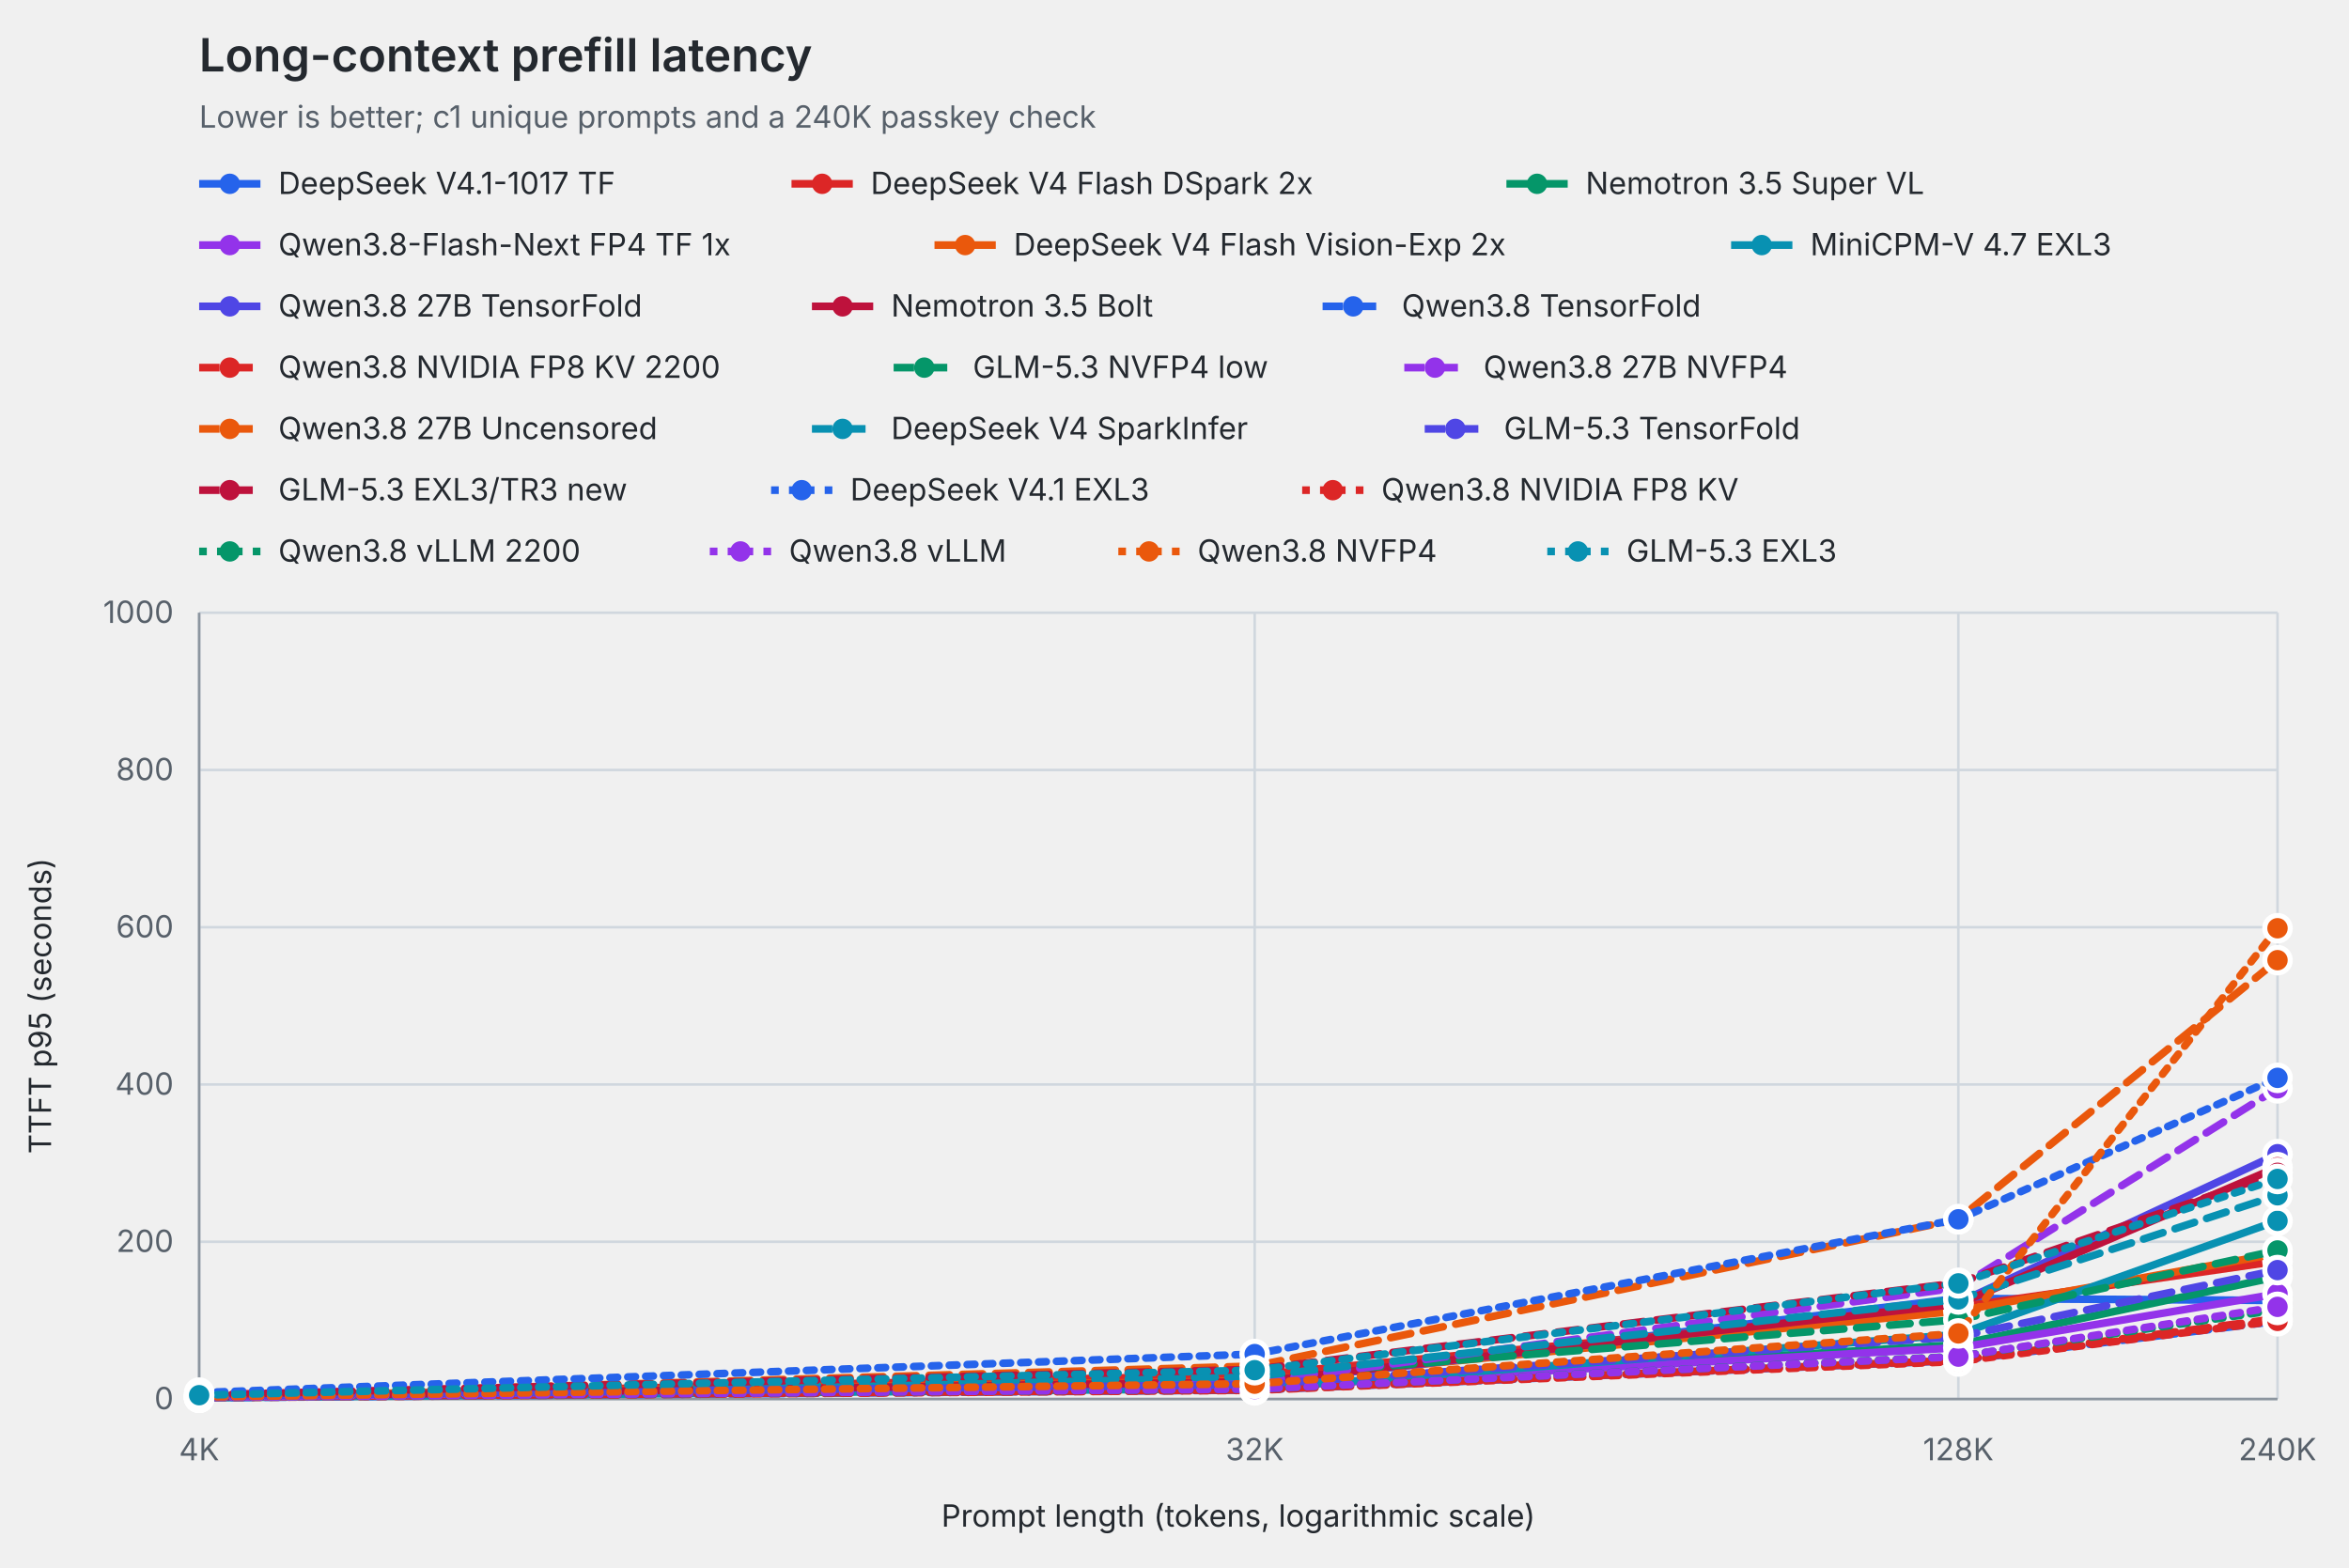
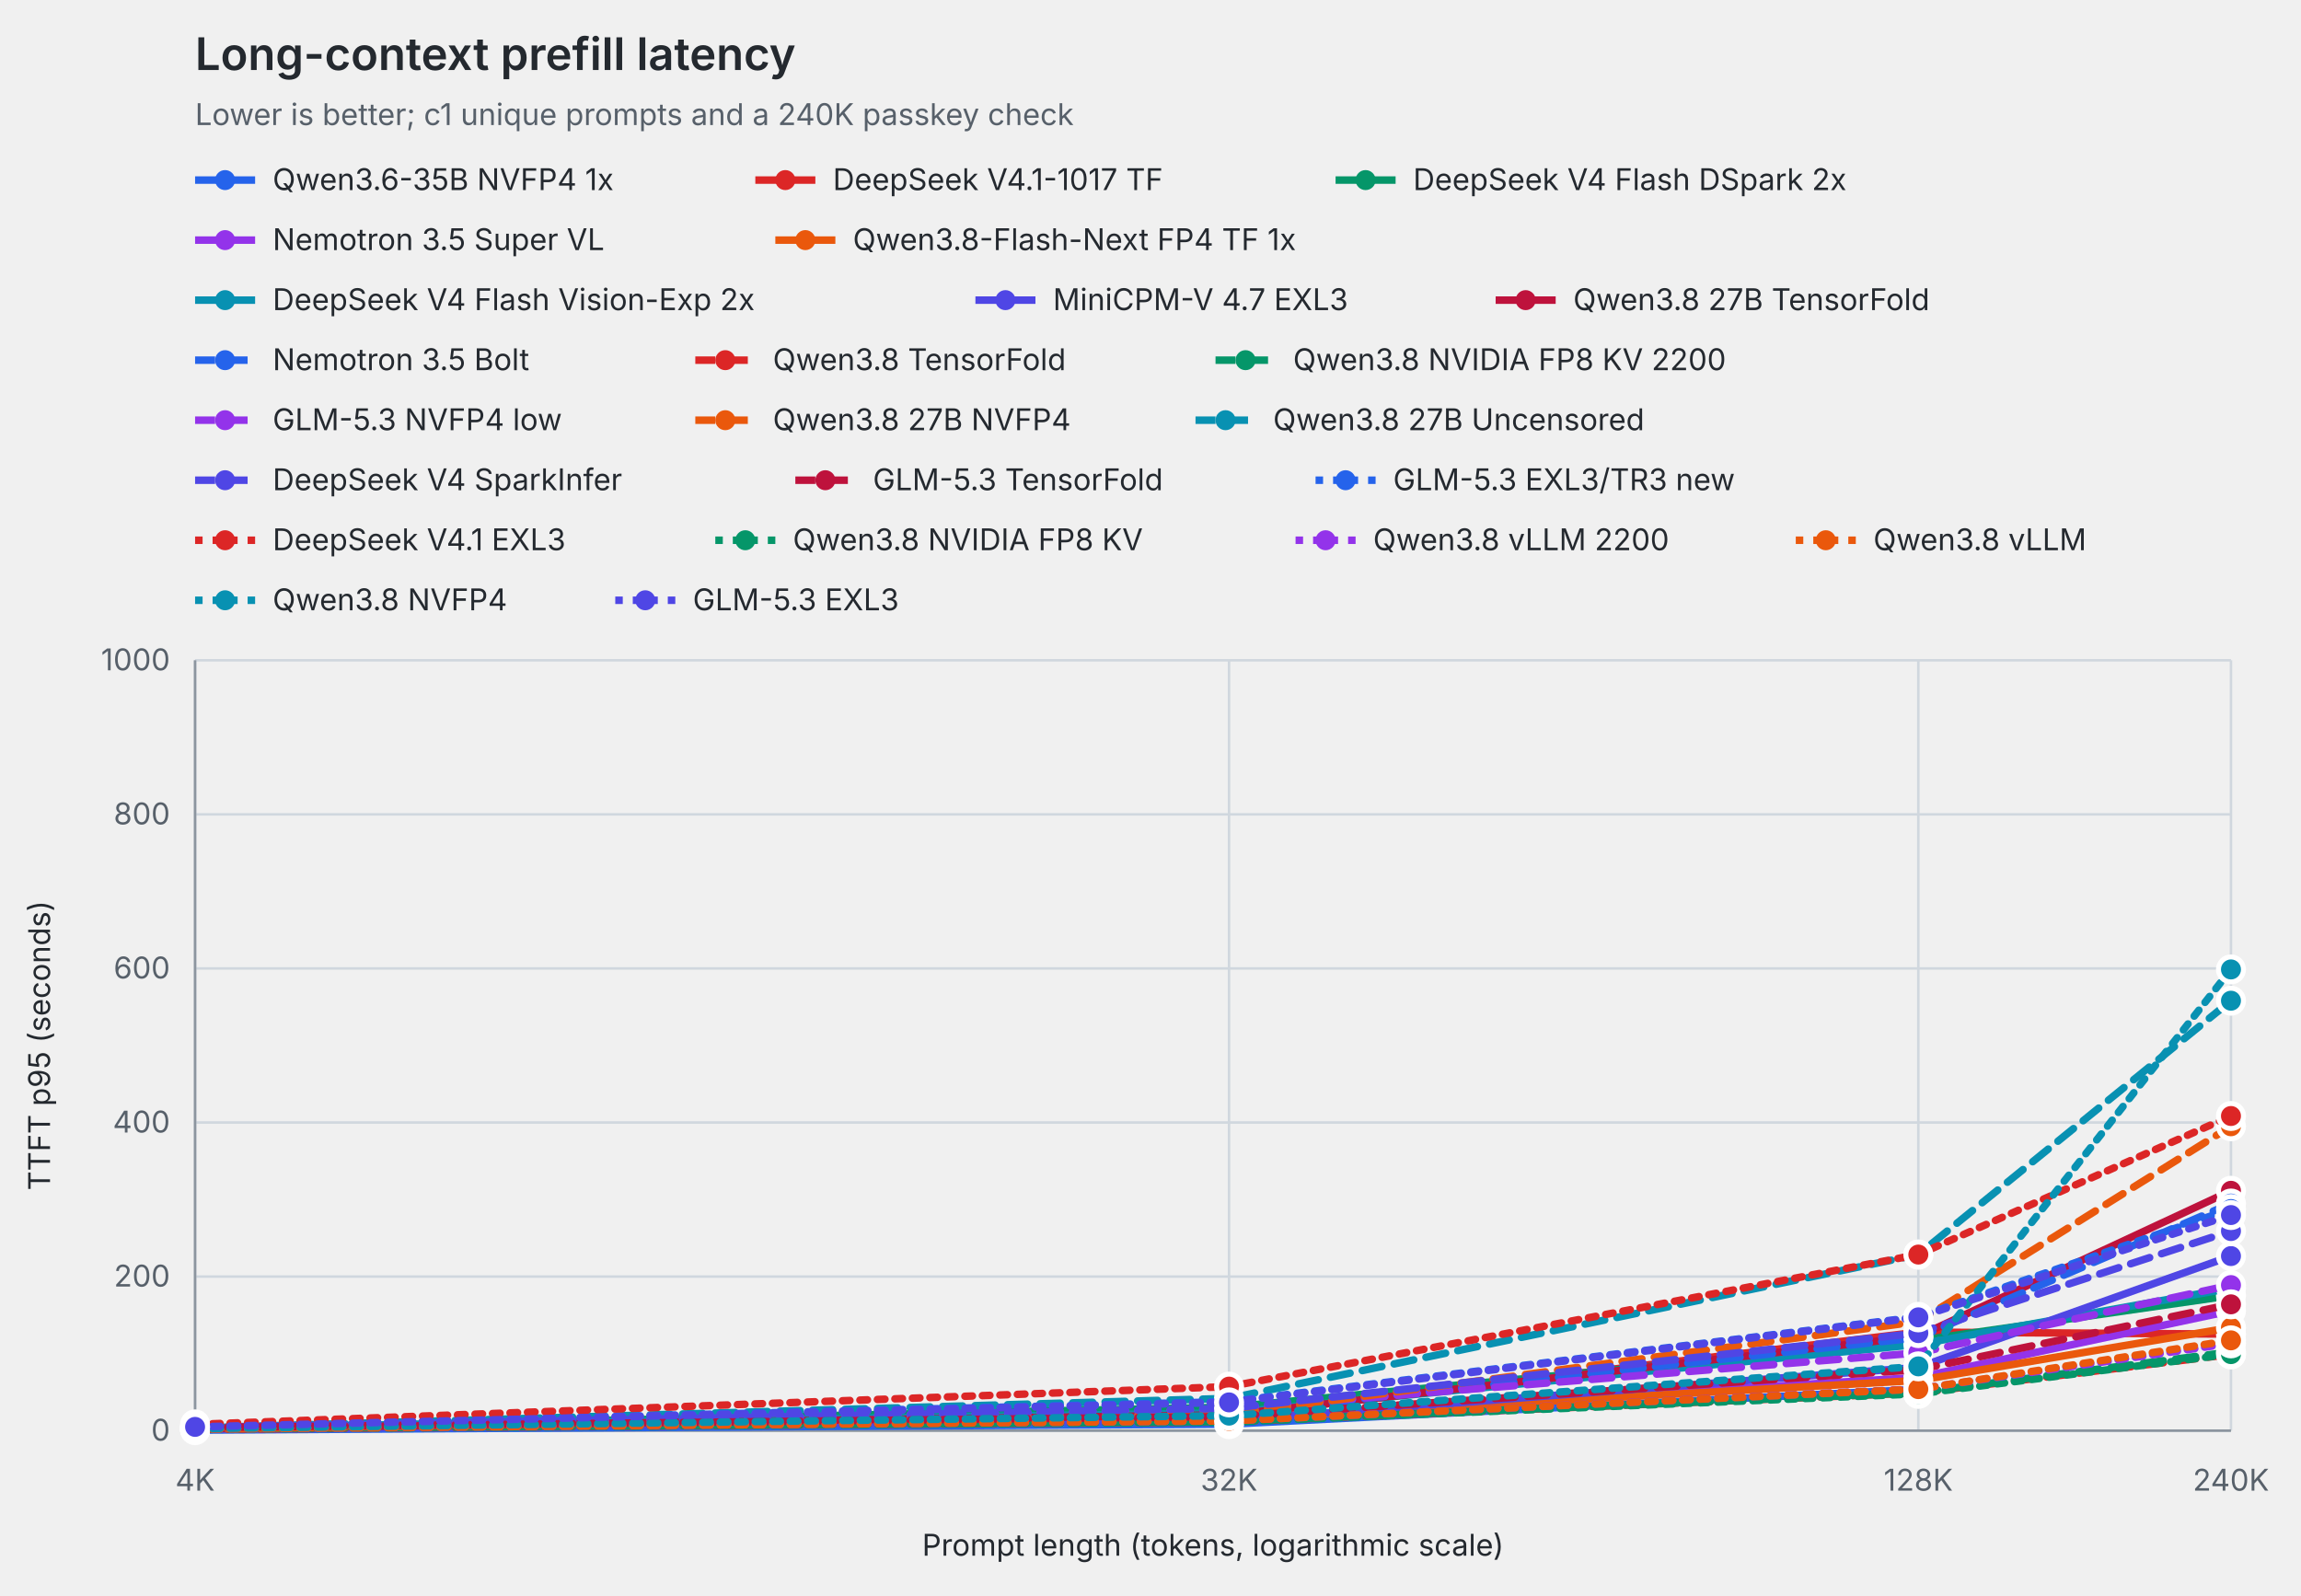
- <svg xmlns="http://www.w3.org/2000/svg" width="920" height="614" viewBox="0 0 920 614" role="img" aria-labelledby="title desc">
+ <svg xmlns="http://www.w3.org/2000/svg" width="920" height="638" viewBox="0 0 920 638" role="img" aria-labelledby="title desc">
  <style>
    :root { color-scheme: light dark; }
    text { font-family: ui-sans-serif, system-ui, -apple-system, BlinkMacSystemFont, "Segoe UI", sans-serif; fill: #24292f; font-size: 12px; }
    .title { font-size: 18px; font-weight: 600; }
    .subtitle, .tick { fill: #57606a; }
    .grid { stroke: #d0d7de; stroke-width: 1; }
    .axis { stroke: #8c959f; stroke-width: 1; }
    .series { fill: none; stroke-width: 3; stroke-linejoin: round; stroke-linecap: round; }
    .marker { stroke: #ffffff; stroke-width: 2; }
    @media (prefers-color-scheme: dark) {
      text { fill: #f0f6fc; }
      .subtitle, .tick { fill: #8c959f; }
      .grid { stroke: #30363d; }
      .axis { stroke: #6e7681; }
      .marker { stroke: #0d1117; }
    }
  </style>
  <text class="title" x="78" y="28">Long-context prefill latency</text>
  <text class="subtitle" x="78" y="50">Lower is better; c1 unique prompts and a 240K passkey check</text>
  <line x1="78" y1="72" x2="102" y2="72" stroke="#2563eb" stroke-width="3" stroke-dasharray="" />
  <circle cx="90" cy="72" r="4" fill="#2563eb" />
-   <text x="109" y="76">DeepSeek V4.1-1017 TF</text>
-   <line x1="310" y1="72" x2="334" y2="72" stroke="#dc2626" stroke-width="3" stroke-dasharray="" />
-   <circle cx="322" cy="72" r="4" fill="#dc2626" />
-   <text x="341" y="76">DeepSeek V4 Flash DSpark 2x</text>
-   <line x1="590" y1="72" x2="614" y2="72" stroke="#059669" stroke-width="3" stroke-dasharray="" />
-   <circle cx="602" cy="72" r="4" fill="#059669" />
-   <text x="621" y="76">Nemotron 3.5 Super VL</text>
+   <text x="109" y="76">Qwen3.6-35B NVFP4 1x</text>
+   <line x1="302" y1="72" x2="326" y2="72" stroke="#dc2626" stroke-width="3" stroke-dasharray="" />
+   <circle cx="314" cy="72" r="4" fill="#dc2626" />
+   <text x="333" y="76">DeepSeek V4.1-1017 TF</text>
+   <line x1="534" y1="72" x2="558" y2="72" stroke="#059669" stroke-width="3" stroke-dasharray="" />
+   <circle cx="546" cy="72" r="4" fill="#059669" />
+   <text x="565" y="76">DeepSeek V4 Flash DSpark 2x</text>
  <line x1="78" y1="96" x2="102" y2="96" stroke="#9333ea" stroke-width="3" stroke-dasharray="" />
  <circle cx="90" cy="96" r="4" fill="#9333ea" />
-   <text x="109" y="100">Qwen3.8-Flash-Next FP4 TF 1x</text>
-   <line x1="366" y1="96" x2="390" y2="96" stroke="#ea580c" stroke-width="3" stroke-dasharray="" />
-   <circle cx="378" cy="96" r="4" fill="#ea580c" />
-   <text x="397" y="100">DeepSeek V4 Flash Vision-Exp 2x</text>
-   <line x1="678" y1="96" x2="702" y2="96" stroke="#0891b2" stroke-width="3" stroke-dasharray="" />
-   <circle cx="690" cy="96" r="4" fill="#0891b2" />
-   <text x="709" y="100">MiniCPM-V 4.7 EXL3</text>
-   <line x1="78" y1="120" x2="102" y2="120" stroke="#4f46e5" stroke-width="3" stroke-dasharray="" />
-   <circle cx="90" cy="120" r="4" fill="#4f46e5" />
-   <text x="109" y="124">Qwen3.8 27B TensorFold</text>
-   <line x1="318" y1="120" x2="342" y2="120" stroke="#be123c" stroke-width="3" stroke-dasharray="" />
-   <circle cx="330" cy="120" r="4" fill="#be123c" />
-   <text x="349" y="124">Nemotron 3.5 Bolt</text>
-   <line x1="518" y1="120" x2="542" y2="120" stroke="#2563eb" stroke-width="3" stroke-dasharray="8 5" />
-   <circle cx="530" cy="120" r="4" fill="#2563eb" />
-   <text x="549" y="124">Qwen3.8 TensorFold</text>
-   <line x1="78" y1="144" x2="102" y2="144" stroke="#dc2626" stroke-width="3" stroke-dasharray="8 5" />
-   <circle cx="90" cy="144" r="4" fill="#dc2626" />
-   <text x="109" y="148">Qwen3.8 NVIDIA FP8 KV 2200</text>
-   <line x1="350" y1="144" x2="374" y2="144" stroke="#059669" stroke-width="3" stroke-dasharray="8 5" />
-   <circle cx="362" cy="144" r="4" fill="#059669" />
-   <text x="381" y="148">GLM-5.3 NVFP4 low</text>
-   <line x1="550" y1="144" x2="574" y2="144" stroke="#9333ea" stroke-width="3" stroke-dasharray="8 5" />
-   <circle cx="562" cy="144" r="4" fill="#9333ea" />
-   <text x="581" y="148">Qwen3.8 27B NVFP4</text>
-   <line x1="78" y1="168" x2="102" y2="168" stroke="#ea580c" stroke-width="3" stroke-dasharray="8 5" />
-   <circle cx="90" cy="168" r="4" fill="#ea580c" />
-   <text x="109" y="172">Qwen3.8 27B Uncensored</text>
-   <line x1="318" y1="168" x2="342" y2="168" stroke="#0891b2" stroke-width="3" stroke-dasharray="8 5" />
-   <circle cx="330" cy="168" r="4" fill="#0891b2" />
-   <text x="349" y="172">DeepSeek V4 SparkInfer</text>
-   <line x1="558" y1="168" x2="582" y2="168" stroke="#4f46e5" stroke-width="3" stroke-dasharray="8 5" />
-   <circle cx="570" cy="168" r="4" fill="#4f46e5" />
-   <text x="589" y="172">GLM-5.3 TensorFold</text>
-   <line x1="78" y1="192" x2="102" y2="192" stroke="#be123c" stroke-width="3" stroke-dasharray="8 5" />
-   <circle cx="90" cy="192" r="4" fill="#be123c" />
-   <text x="109" y="196">GLM-5.3 EXL3/TR3 new</text>
-   <line x1="302" y1="192" x2="326" y2="192" stroke="#2563eb" stroke-width="3" stroke-dasharray="3 4" />
-   <circle cx="314" cy="192" r="4" fill="#2563eb" />
-   <text x="333" y="196">DeepSeek V4.1 EXL3</text>
-   <line x1="510" y1="192" x2="534" y2="192" stroke="#dc2626" stroke-width="3" stroke-dasharray="3 4" />
-   <circle cx="522" cy="192" r="4" fill="#dc2626" />
-   <text x="541" y="196">Qwen3.8 NVIDIA FP8 KV</text>
-   <line x1="78" y1="216" x2="102" y2="216" stroke="#059669" stroke-width="3" stroke-dasharray="3 4" />
-   <circle cx="90" cy="216" r="4" fill="#059669" />
-   <text x="109" y="220">Qwen3.8 vLLM 2200</text>
-   <line x1="278" y1="216" x2="302" y2="216" stroke="#9333ea" stroke-width="3" stroke-dasharray="3 4" />
-   <circle cx="290" cy="216" r="4" fill="#9333ea" />
-   <text x="309" y="220">Qwen3.8 vLLM</text>
-   <line x1="438" y1="216" x2="462" y2="216" stroke="#ea580c" stroke-width="3" stroke-dasharray="3 4" />
-   <circle cx="450" cy="216" r="4" fill="#ea580c" />
-   <text x="469" y="220">Qwen3.8 NVFP4</text>
-   <line x1="606" y1="216" x2="630" y2="216" stroke="#0891b2" stroke-width="3" stroke-dasharray="3 4" />
-   <circle cx="618" cy="216" r="4" fill="#0891b2" />
-   <text x="637" y="220">GLM-5.3 EXL3</text>
-   <line class="grid" x1="78" y1="548.0" x2="892" y2="548.0" />
-   <text class="tick" x="68" y="552.0" text-anchor="end">0</text>
-   <line class="grid" x1="78" y1="486.4" x2="892" y2="486.4" />
-   <text class="tick" x="68" y="490.4" text-anchor="end">200</text>
-   <line class="grid" x1="78" y1="424.8" x2="892" y2="424.8" />
-   <text class="tick" x="68" y="428.8" text-anchor="end">400</text>
-   <line class="grid" x1="78" y1="363.2" x2="892" y2="363.2" />
-   <text class="tick" x="68" y="367.2" text-anchor="end">600</text>
-   <line class="grid" x1="78" y1="301.6" x2="892" y2="301.6" />
-   <text class="tick" x="68" y="305.6" text-anchor="end">800</text>
-   <line class="grid" x1="78" y1="240.0" x2="892" y2="240.0" />
-   <text class="tick" x="68" y="244.0" text-anchor="end">1000</text>
-   <line class="grid" x1="78.0" y1="240" x2="78.0" y2="548" />
-   <text class="tick" x="78.0" y="572" text-anchor="middle">4K</text>
-   <line class="grid" x1="491.4" y1="240" x2="491.4" y2="548" />
-   <text class="tick" x="491.4" y="572" text-anchor="middle">32K</text>
-   <line class="grid" x1="767.0" y1="240" x2="767.0" y2="548" />
-   <text class="tick" x="767.0" y="572" text-anchor="middle">128K</text>
-   <line class="grid" x1="892.0" y1="240" x2="892.0" y2="548" />
-   <text class="tick" x="892.0" y="572" text-anchor="middle">240K</text>
-   <line class="axis" x1="78" y1="548" x2="892" y2="548" />
-   <line class="axis" x1="78" y1="240" x2="78" y2="548" />
-   <text x="485.0" y="598" text-anchor="middle">Prompt length (tokens, logarithmic scale)</text>
-   <text transform="translate(20 394.0) rotate(-90)" text-anchor="middle">TTFT p95 (seconds)</text>
-   <path class="series" d="M 78.0 547.3 L 491.4 542.0 L 767.0 508.6 L 892.0 509.4" stroke="#2563eb" stroke-dasharray="" />
-   <circle class="marker" cx="78.0" cy="547.3" r="5" fill="#2563eb" />
-   <circle class="marker" cx="491.4" cy="542.0" r="5" fill="#2563eb" />
-   <circle class="marker" cx="767.0" cy="508.6" r="5" fill="#2563eb" />
-   <circle class="marker" cx="892.0" cy="509.4" r="5" fill="#2563eb" />
-   <path class="series" d="M 78.0 547.3 L 491.4 538.6 L 767.0 512.0 L 892.0 494.0" stroke="#dc2626" stroke-dasharray="" />
-   <circle class="marker" cx="78.0" cy="547.3" r="5" fill="#dc2626" />
-   <circle class="marker" cx="491.4" cy="538.6" r="5" fill="#dc2626" />
-   <circle class="marker" cx="767.0" cy="512.0" r="5" fill="#dc2626" />
-   <circle class="marker" cx="892.0" cy="494.0" r="5" fill="#dc2626" />
-   <path class="series" d="M 78.0 547.4 L 491.4 543.4 L 767.0 526.7 L 892.0 500.1" stroke="#059669" stroke-dasharray="" />
-   <circle class="marker" cx="78.0" cy="547.4" r="5" fill="#059669" />
-   <circle class="marker" cx="491.4" cy="543.4" r="5" fill="#059669" />
-   <circle class="marker" cx="767.0" cy="526.7" r="5" fill="#059669" />
-   <circle class="marker" cx="892.0" cy="500.1" r="5" fill="#059669" />
-   <path class="series" d="M 78.0 547.4 L 491.4 543.4 L 767.0 527.9 L 892.0 506.8" stroke="#9333ea" stroke-dasharray="" />
-   <circle class="marker" cx="78.0" cy="547.4" r="5" fill="#9333ea" />
-   <circle class="marker" cx="491.4" cy="543.4" r="5" fill="#9333ea" />
-   <circle class="marker" cx="767.0" cy="527.9" r="5" fill="#9333ea" />
-   <circle class="marker" cx="892.0" cy="506.8" r="5" fill="#9333ea" />
-   <path class="series" d="M 78.0 546.8 L 491.4 540.9 L 767.0 513.5 L 892.0 491.0" stroke="#ea580c" stroke-dasharray="" />
-   <circle class="marker" cx="78.0" cy="546.8" r="5" fill="#ea580c" />
-   <circle class="marker" cx="491.4" cy="540.9" r="5" fill="#ea580c" />
-   <circle class="marker" cx="767.0" cy="513.5" r="5" fill="#ea580c" />
-   <circle class="marker" cx="892.0" cy="491.0" r="5" fill="#ea580c" />
-   <path class="series" d="M 78.0 547.5 L 491.4 543.9 L 767.0 522.7 L 892.0 478.2" stroke="#0891b2" stroke-dasharray="" />
-   <circle class="marker" cx="78.0" cy="547.5" r="5" fill="#0891b2" />
-   <circle class="marker" cx="491.4" cy="543.9" r="5" fill="#0891b2" />
-   <circle class="marker" cx="767.0" cy="522.7" r="5" fill="#0891b2" />
-   <circle class="marker" cx="892.0" cy="478.2" r="5" fill="#0891b2" />
-   <path class="series" d="M 78.0 547.2 L 491.4 541.7 L 767.0 510.3 L 892.0 452.1" stroke="#4f46e5" stroke-dasharray="" />
-   <circle class="marker" cx="78.0" cy="547.2" r="5" fill="#4f46e5" />
-   <circle class="marker" cx="491.4" cy="541.7" r="5" fill="#4f46e5" />
-   <circle class="marker" cx="767.0" cy="510.3" r="5" fill="#4f46e5" />
-   <circle class="marker" cx="892.0" cy="452.1" r="5" fill="#4f46e5" />
-   <path class="series" d="M 78.0 547.2 L 491.4 541.2 L 767.0 510.8 L 892.0 457.2" stroke="#be123c" stroke-dasharray="" />
-   <circle class="marker" cx="78.0" cy="547.2" r="5" fill="#be123c" />
-   <circle class="marker" cx="491.4" cy="541.2" r="5" fill="#be123c" />
-   <circle class="marker" cx="767.0" cy="510.8" r="5" fill="#be123c" />
-   <circle class="marker" cx="892.0" cy="457.2" r="5" fill="#be123c" />
-   <path class="series" d="M 78.0 547.5 L 491.4 544.5 L 767.0 532.9 L 892.0 517.5" stroke="#2563eb" stroke-dasharray="8 5" />
-   <circle class="marker" cx="78.0" cy="547.5" r="5" fill="#2563eb" />
-   <circle class="marker" cx="491.4" cy="544.5" r="5" fill="#2563eb" />
-   <circle class="marker" cx="767.0" cy="532.9" r="5" fill="#2563eb" />
-   <circle class="marker" cx="892.0" cy="517.5" r="5" fill="#2563eb" />
-   <path class="series" d="M 78.0 547.3 L 491.4 544.4 L 767.0 532.8 L 892.0 516.5" stroke="#dc2626" stroke-dasharray="8 5" />
-   <circle class="marker" cx="78.0" cy="547.3" r="5" fill="#dc2626" />
-   <circle class="marker" cx="491.4" cy="544.4" r="5" fill="#dc2626" />
-   <circle class="marker" cx="767.0" cy="532.8" r="5" fill="#dc2626" />
-   <circle class="marker" cx="892.0" cy="516.5" r="5" fill="#dc2626" />
-   <path class="series" d="M 78.0 547.1 L 491.4 539.3 L 767.0 516.9 L 892.0 489.8" stroke="#059669" stroke-dasharray="8 5" />
-   <circle class="marker" cx="78.0" cy="547.1" r="5" fill="#059669" />
-   <circle class="marker" cx="491.4" cy="539.3" r="5" fill="#059669" />
-   <circle class="marker" cx="767.0" cy="516.9" r="5" fill="#059669" />
-   <circle class="marker" cx="892.0" cy="489.8" r="5" fill="#059669" />
-   <path class="series" d="M 78.0 547.4 L 491.4 541.5 L 767.0 504.4 L 892.0 426.3" stroke="#9333ea" stroke-dasharray="8 5" />
-   <circle class="marker" cx="78.0" cy="547.4" r="5" fill="#9333ea" />
-   <circle class="marker" cx="491.4" cy="541.5" r="5" fill="#9333ea" />
-   <circle class="marker" cx="767.0" cy="504.4" r="5" fill="#9333ea" />
-   <circle class="marker" cx="892.0" cy="426.3" r="5" fill="#9333ea" />
-   <path class="series" d="M 78.0 546.9 L 491.4 535.1 L 767.0 477.6 L 892.0 376.1" stroke="#ea580c" stroke-dasharray="8 5" />
-   <circle class="marker" cx="78.0" cy="546.9" r="5" fill="#ea580c" />
-   <circle class="marker" cx="491.4" cy="535.1" r="5" fill="#ea580c" />
-   <circle class="marker" cx="767.0" cy="477.6" r="5" fill="#ea580c" />
-   <circle class="marker" cx="892.0" cy="376.1" r="5" fill="#ea580c" />
-   <path class="series" d="M 78.0 546.8 L 491.4 539.1 L 767.0 509.0 L 892.0 468.2" stroke="#0891b2" stroke-dasharray="8 5" />
-   <circle class="marker" cx="78.0" cy="546.8" r="5" fill="#0891b2" />
-   <circle class="marker" cx="491.4" cy="539.1" r="5" fill="#0891b2" />
-   <circle class="marker" cx="767.0" cy="509.0" r="5" fill="#0891b2" />
-   <circle class="marker" cx="892.0" cy="468.2" r="5" fill="#0891b2" />
-   <path class="series" d="M 78.0 546.8 L 491.4 542.4 L 767.0 523.6 L 892.0 497.5" stroke="#4f46e5" stroke-dasharray="8 5" />
-   <circle class="marker" cx="78.0" cy="546.8" r="5" fill="#4f46e5" />
-   <circle class="marker" cx="491.4" cy="542.4" r="5" fill="#4f46e5" />
-   <circle class="marker" cx="767.0" cy="523.6" r="5" fill="#4f46e5" />
-   <circle class="marker" cx="892.0" cy="497.5" r="5" fill="#4f46e5" />
-   <path class="series" d="M 78.0 546.4 L 491.4 536.4 L 767.0 502.5 L 892.0 459.4" stroke="#be123c" stroke-dasharray="8 5" />
-   <circle class="marker" cx="78.0" cy="546.4" r="5" fill="#be123c" />
-   <circle class="marker" cx="491.4" cy="536.4" r="5" fill="#be123c" />
-   <circle class="marker" cx="767.0" cy="502.5" r="5" fill="#be123c" />
-   <circle class="marker" cx="892.0" cy="459.4" r="5" fill="#be123c" />
-   <path class="series" d="M 78.0 545.5 L 491.4 530.4 L 767.0 477.6 L 892.0 422.2" stroke="#2563eb" stroke-dasharray="3 4" />
-   <circle class="marker" cx="78.0" cy="545.5" r="5" fill="#2563eb" />
-   <circle class="marker" cx="491.4" cy="530.4" r="5" fill="#2563eb" />
-   <circle class="marker" cx="767.0" cy="477.6" r="5" fill="#2563eb" />
-   <circle class="marker" cx="892.0" cy="422.2" r="5" fill="#2563eb" />
-   <path class="series" d="M 78.0 547.5 L 491.4 544.6 L 767.0 533.3 L 892.0 517.4" stroke="#dc2626" stroke-dasharray="3 4" />
-   <circle class="marker" cx="78.0" cy="547.5" r="5" fill="#dc2626" />
-   <circle class="marker" cx="491.4" cy="544.6" r="5" fill="#dc2626" />
-   <circle class="marker" cx="767.0" cy="533.3" r="5" fill="#dc2626" />
-   <circle class="marker" cx="892.0" cy="517.4" r="5" fill="#dc2626" />
-   <path class="series" d="M 78.0 547.4 L 491.4 544.1 L 767.0 531.3 L 892.0 513.1" stroke="#059669" stroke-dasharray="3 4" />
-   <circle class="marker" cx="78.0" cy="547.4" r="5" fill="#059669" />
-   <circle class="marker" cx="491.4" cy="544.1" r="5" fill="#059669" />
-   <circle class="marker" cx="767.0" cy="531.3" r="5" fill="#059669" />
-   <circle class="marker" cx="892.0" cy="513.1" r="5" fill="#059669" />
-   <path class="series" d="M 78.0 547.4 L 491.4 544.1 L 767.0 531.4 L 892.0 511.9" stroke="#9333ea" stroke-dasharray="3 4" />
-   <circle class="marker" cx="78.0" cy="547.4" r="5" fill="#9333ea" />
-   <circle class="marker" cx="491.4" cy="544.1" r="5" fill="#9333ea" />
-   <circle class="marker" cx="767.0" cy="531.4" r="5" fill="#9333ea" />
-   <circle class="marker" cx="892.0" cy="511.9" r="5" fill="#9333ea" />
-   <path class="series" d="M 78.0 547.2 L 491.4 542.0 L 767.0 522.3 L 892.0 363.6" stroke="#ea580c" stroke-dasharray="3 4" />
-   <circle class="marker" cx="78.0" cy="547.2" r="5" fill="#ea580c" />
-   <circle class="marker" cx="491.4" cy="542.0" r="5" fill="#ea580c" />
-   <circle class="marker" cx="767.0" cy="522.3" r="5" fill="#ea580c" />
-   <circle class="marker" cx="892.0" cy="363.6" r="5" fill="#ea580c" />
-   <path class="series" d="M 78.0 546.5 L 491.4 536.7 L 767.0 502.7 L 892.0 461.8" stroke="#0891b2" stroke-dasharray="3 4" />
-   <circle class="marker" cx="78.0" cy="546.5" r="5" fill="#0891b2" />
-   <circle class="marker" cx="491.4" cy="536.7" r="5" fill="#0891b2" />
-   <circle class="marker" cx="767.0" cy="502.7" r="5" fill="#0891b2" />
-   <circle class="marker" cx="892.0" cy="461.8" r="5" fill="#0891b2" />
+   <text x="109" y="100">Nemotron 3.5 Super VL</text>
+   <line x1="310" y1="96" x2="334" y2="96" stroke="#ea580c" stroke-width="3" stroke-dasharray="" />
+   <circle cx="322" cy="96" r="4" fill="#ea580c" />
+   <text x="341" y="100">Qwen3.8-Flash-Next FP4 TF 1x</text>
+   <line x1="78" y1="120" x2="102" y2="120" stroke="#0891b2" stroke-width="3" stroke-dasharray="" />
+   <circle cx="90" cy="120" r="4" fill="#0891b2" />
+   <text x="109" y="124">DeepSeek V4 Flash Vision-Exp 2x</text>
+   <line x1="390" y1="120" x2="414" y2="120" stroke="#4f46e5" stroke-width="3" stroke-dasharray="" />
+   <circle cx="402" cy="120" r="4" fill="#4f46e5" />
+   <text x="421" y="124">MiniCPM-V 4.7 EXL3</text>
+   <line x1="598" y1="120" x2="622" y2="120" stroke="#be123c" stroke-width="3" stroke-dasharray="" />
+   <circle cx="610" cy="120" r="4" fill="#be123c" />
+   <text x="629" y="124">Qwen3.8 27B TensorFold</text>
+   <line x1="78" y1="144" x2="102" y2="144" stroke="#2563eb" stroke-width="3" stroke-dasharray="8 5" />
+   <circle cx="90" cy="144" r="4" fill="#2563eb" />
+   <text x="109" y="148">Nemotron 3.5 Bolt</text>
+   <line x1="278" y1="144" x2="302" y2="144" stroke="#dc2626" stroke-width="3" stroke-dasharray="8 5" />
+   <circle cx="290" cy="144" r="4" fill="#dc2626" />
+   <text x="309" y="148">Qwen3.8 TensorFold</text>
+   <line x1="486" y1="144" x2="510" y2="144" stroke="#059669" stroke-width="3" stroke-dasharray="8 5" />
+   <circle cx="498" cy="144" r="4" fill="#059669" />
+   <text x="517" y="148">Qwen3.8 NVIDIA FP8 KV 2200</text>
+   <line x1="78" y1="168" x2="102" y2="168" stroke="#9333ea" stroke-width="3" stroke-dasharray="8 5" />
+   <circle cx="90" cy="168" r="4" fill="#9333ea" />
+   <text x="109" y="172">GLM-5.3 NVFP4 low</text>
+   <line x1="278" y1="168" x2="302" y2="168" stroke="#ea580c" stroke-width="3" stroke-dasharray="8 5" />
+   <circle cx="290" cy="168" r="4" fill="#ea580c" />
+   <text x="309" y="172">Qwen3.8 27B NVFP4</text>
+   <line x1="478" y1="168" x2="502" y2="168" stroke="#0891b2" stroke-width="3" stroke-dasharray="8 5" />
+   <circle cx="490" cy="168" r="4" fill="#0891b2" />
+   <text x="509" y="172">Qwen3.8 27B Uncensored</text>
+   <line x1="78" y1="192" x2="102" y2="192" stroke="#4f46e5" stroke-width="3" stroke-dasharray="8 5" />
+   <circle cx="90" cy="192" r="4" fill="#4f46e5" />
+   <text x="109" y="196">DeepSeek V4 SparkInfer</text>
+   <line x1="318" y1="192" x2="342" y2="192" stroke="#be123c" stroke-width="3" stroke-dasharray="8 5" />
+   <circle cx="330" cy="192" r="4" fill="#be123c" />
+   <text x="349" y="196">GLM-5.3 TensorFold</text>
+   <line x1="526" y1="192" x2="550" y2="192" stroke="#2563eb" stroke-width="3" stroke-dasharray="3 4" />
+   <circle cx="538" cy="192" r="4" fill="#2563eb" />
+   <text x="557" y="196">GLM-5.3 EXL3/TR3 new</text>
+   <line x1="78" y1="216" x2="102" y2="216" stroke="#dc2626" stroke-width="3" stroke-dasharray="3 4" />
+   <circle cx="90" cy="216" r="4" fill="#dc2626" />
+   <text x="109" y="220">DeepSeek V4.1 EXL3</text>
+   <line x1="286" y1="216" x2="310" y2="216" stroke="#059669" stroke-width="3" stroke-dasharray="3 4" />
+   <circle cx="298" cy="216" r="4" fill="#059669" />
+   <text x="317" y="220">Qwen3.8 NVIDIA FP8 KV</text>
+   <line x1="518" y1="216" x2="542" y2="216" stroke="#9333ea" stroke-width="3" stroke-dasharray="3 4" />
+   <circle cx="530" cy="216" r="4" fill="#9333ea" />
+   <text x="549" y="220">Qwen3.8 vLLM 2200</text>
+   <line x1="718" y1="216" x2="742" y2="216" stroke="#ea580c" stroke-width="3" stroke-dasharray="3 4" />
+   <circle cx="730" cy="216" r="4" fill="#ea580c" />
+   <text x="749" y="220">Qwen3.8 vLLM</text>
+   <line x1="78" y1="240" x2="102" y2="240" stroke="#0891b2" stroke-width="3" stroke-dasharray="3 4" />
+   <circle cx="90" cy="240" r="4" fill="#0891b2" />
+   <text x="109" y="244">Qwen3.8 NVFP4</text>
+   <line x1="246" y1="240" x2="270" y2="240" stroke="#4f46e5" stroke-width="3" stroke-dasharray="3 4" />
+   <circle cx="258" cy="240" r="4" fill="#4f46e5" />
+   <text x="277" y="244">GLM-5.3 EXL3</text>
+   <line class="grid" x1="78" y1="572.0" x2="892" y2="572.0" />
+   <text class="tick" x="68" y="576.0" text-anchor="end">0</text>
+   <line class="grid" x1="78" y1="510.4" x2="892" y2="510.4" />
+   <text class="tick" x="68" y="514.4" text-anchor="end">200</text>
+   <line class="grid" x1="78" y1="448.8" x2="892" y2="448.8" />
+   <text class="tick" x="68" y="452.8" text-anchor="end">400</text>
+   <line class="grid" x1="78" y1="387.2" x2="892" y2="387.2" />
+   <text class="tick" x="68" y="391.2" text-anchor="end">600</text>
+   <line class="grid" x1="78" y1="325.6" x2="892" y2="325.6" />
+   <text class="tick" x="68" y="329.6" text-anchor="end">800</text>
+   <line class="grid" x1="78" y1="264.0" x2="892" y2="264.0" />
+   <text class="tick" x="68" y="268.0" text-anchor="end">1000</text>
+   <line class="grid" x1="78.0" y1="264" x2="78.0" y2="572" />
+   <text class="tick" x="78.0" y="596" text-anchor="middle">4K</text>
+   <line class="grid" x1="491.4" y1="264" x2="491.4" y2="572" />
+   <text class="tick" x="491.4" y="596" text-anchor="middle">32K</text>
+   <line class="grid" x1="767.0" y1="264" x2="767.0" y2="572" />
+   <text class="tick" x="767.0" y="596" text-anchor="middle">128K</text>
+   <line class="grid" x1="892.0" y1="264" x2="892.0" y2="572" />
+   <text class="tick" x="892.0" y="596" text-anchor="middle">240K</text>
+   <line class="axis" x1="78" y1="572" x2="892" y2="572" />
+   <line class="axis" x1="78" y1="264" x2="78" y2="572" />
+   <text x="485.0" y="622" text-anchor="middle">Prompt length (tokens, logarithmic scale)</text>
+   <text transform="translate(20 418.0) rotate(-90)" text-anchor="middle">TTFT p95 (seconds)</text>
+   <path class="series" d="M 78.0 571.8 L 491.4 569.4 L 767.0 555.5" stroke="#2563eb" stroke-dasharray="" />
+   <circle class="marker" cx="78.0" cy="571.8" r="5" fill="#2563eb" />
+   <circle class="marker" cx="491.4" cy="569.4" r="5" fill="#2563eb" />
+   <circle class="marker" cx="767.0" cy="555.5" r="5" fill="#2563eb" />
+   <path class="series" d="M 78.0 571.3 L 491.4 566.0 L 767.0 532.6 L 892.0 533.4" stroke="#dc2626" stroke-dasharray="" />
+   <circle class="marker" cx="78.0" cy="571.3" r="5" fill="#dc2626" />
+   <circle class="marker" cx="491.4" cy="566.0" r="5" fill="#dc2626" />
+   <circle class="marker" cx="767.0" cy="532.6" r="5" fill="#dc2626" />
+   <circle class="marker" cx="892.0" cy="533.4" r="5" fill="#dc2626" />
+   <path class="series" d="M 78.0 571.3 L 491.4 562.6 L 767.0 536.0 L 892.0 518.0" stroke="#059669" stroke-dasharray="" />
+   <circle class="marker" cx="78.0" cy="571.3" r="5" fill="#059669" />
+   <circle class="marker" cx="491.4" cy="562.6" r="5" fill="#059669" />
+   <circle class="marker" cx="767.0" cy="536.0" r="5" fill="#059669" />
+   <circle class="marker" cx="892.0" cy="518.0" r="5" fill="#059669" />
+   <path class="series" d="M 78.0 571.4 L 491.4 567.4 L 767.0 550.7 L 892.0 524.1" stroke="#9333ea" stroke-dasharray="" />
+   <circle class="marker" cx="78.0" cy="571.4" r="5" fill="#9333ea" />
+   <circle class="marker" cx="491.4" cy="567.4" r="5" fill="#9333ea" />
+   <circle class="marker" cx="767.0" cy="550.7" r="5" fill="#9333ea" />
+   <circle class="marker" cx="892.0" cy="524.1" r="5" fill="#9333ea" />
+   <path class="series" d="M 78.0 571.4 L 491.4 567.4 L 767.0 551.9 L 892.0 530.8" stroke="#ea580c" stroke-dasharray="" />
+   <circle class="marker" cx="78.0" cy="571.4" r="5" fill="#ea580c" />
+   <circle class="marker" cx="491.4" cy="567.4" r="5" fill="#ea580c" />
+   <circle class="marker" cx="767.0" cy="551.9" r="5" fill="#ea580c" />
+   <circle class="marker" cx="892.0" cy="530.8" r="5" fill="#ea580c" />
+   <path class="series" d="M 78.0 570.8 L 491.4 564.9 L 767.0 537.5 L 892.0 515.0" stroke="#0891b2" stroke-dasharray="" />
+   <circle class="marker" cx="78.0" cy="570.8" r="5" fill="#0891b2" />
+   <circle class="marker" cx="491.4" cy="564.9" r="5" fill="#0891b2" />
+   <circle class="marker" cx="767.0" cy="537.5" r="5" fill="#0891b2" />
+   <circle class="marker" cx="892.0" cy="515.0" r="5" fill="#0891b2" />
+   <path class="series" d="M 78.0 571.5 L 491.4 567.9 L 767.0 546.7 L 892.0 502.2" stroke="#4f46e5" stroke-dasharray="" />
+   <circle class="marker" cx="78.0" cy="571.5" r="5" fill="#4f46e5" />
+   <circle class="marker" cx="491.4" cy="567.9" r="5" fill="#4f46e5" />
+   <circle class="marker" cx="767.0" cy="546.7" r="5" fill="#4f46e5" />
+   <circle class="marker" cx="892.0" cy="502.2" r="5" fill="#4f46e5" />
+   <path class="series" d="M 78.0 571.2 L 491.4 565.7 L 767.0 534.3 L 892.0 476.1" stroke="#be123c" stroke-dasharray="" />
+   <circle class="marker" cx="78.0" cy="571.2" r="5" fill="#be123c" />
+   <circle class="marker" cx="491.4" cy="565.7" r="5" fill="#be123c" />
+   <circle class="marker" cx="767.0" cy="534.3" r="5" fill="#be123c" />
+   <circle class="marker" cx="892.0" cy="476.1" r="5" fill="#be123c" />
+   <path class="series" d="M 78.0 571.2 L 491.4 565.2 L 767.0 534.8 L 892.0 481.2" stroke="#2563eb" stroke-dasharray="8 5" />
+   <circle class="marker" cx="78.0" cy="571.2" r="5" fill="#2563eb" />
+   <circle class="marker" cx="491.4" cy="565.2" r="5" fill="#2563eb" />
+   <circle class="marker" cx="767.0" cy="534.8" r="5" fill="#2563eb" />
+   <circle class="marker" cx="892.0" cy="481.2" r="5" fill="#2563eb" />
+   <path class="series" d="M 78.0 571.5 L 491.4 568.5 L 767.0 556.9 L 892.0 541.5" stroke="#dc2626" stroke-dasharray="8 5" />
+   <circle class="marker" cx="78.0" cy="571.5" r="5" fill="#dc2626" />
+   <circle class="marker" cx="491.4" cy="568.5" r="5" fill="#dc2626" />
+   <circle class="marker" cx="767.0" cy="556.9" r="5" fill="#dc2626" />
+   <circle class="marker" cx="892.0" cy="541.5" r="5" fill="#dc2626" />
+   <path class="series" d="M 78.0 571.3 L 491.4 568.4 L 767.0 556.8 L 892.0 540.5" stroke="#059669" stroke-dasharray="8 5" />
+   <circle class="marker" cx="78.0" cy="571.3" r="5" fill="#059669" />
+   <circle class="marker" cx="491.4" cy="568.4" r="5" fill="#059669" />
+   <circle class="marker" cx="767.0" cy="556.8" r="5" fill="#059669" />
+   <circle class="marker" cx="892.0" cy="540.5" r="5" fill="#059669" />
+   <path class="series" d="M 78.0 571.1 L 491.4 563.3 L 767.0 540.9 L 892.0 513.8" stroke="#9333ea" stroke-dasharray="8 5" />
+   <circle class="marker" cx="78.0" cy="571.1" r="5" fill="#9333ea" />
+   <circle class="marker" cx="491.4" cy="563.3" r="5" fill="#9333ea" />
+   <circle class="marker" cx="767.0" cy="540.9" r="5" fill="#9333ea" />
+   <circle class="marker" cx="892.0" cy="513.8" r="5" fill="#9333ea" />
+   <path class="series" d="M 78.0 571.4 L 491.4 565.5 L 767.0 528.4 L 892.0 450.3" stroke="#ea580c" stroke-dasharray="8 5" />
+   <circle class="marker" cx="78.0" cy="571.4" r="5" fill="#ea580c" />
+   <circle class="marker" cx="491.4" cy="565.5" r="5" fill="#ea580c" />
+   <circle class="marker" cx="767.0" cy="528.4" r="5" fill="#ea580c" />
+   <circle class="marker" cx="892.0" cy="450.3" r="5" fill="#ea580c" />
+   <path class="series" d="M 78.0 570.9 L 491.4 559.1 L 767.0 501.6 L 892.0 400.1" stroke="#0891b2" stroke-dasharray="8 5" />
+   <circle class="marker" cx="78.0" cy="570.9" r="5" fill="#0891b2" />
+   <circle class="marker" cx="491.4" cy="559.1" r="5" fill="#0891b2" />
+   <circle class="marker" cx="767.0" cy="501.6" r="5" fill="#0891b2" />
+   <circle class="marker" cx="892.0" cy="400.1" r="5" fill="#0891b2" />
+   <path class="series" d="M 78.0 570.8 L 491.4 563.1 L 767.0 533.0 L 892.0 492.2" stroke="#4f46e5" stroke-dasharray="8 5" />
+   <circle class="marker" cx="78.0" cy="570.8" r="5" fill="#4f46e5" />
+   <circle class="marker" cx="491.4" cy="563.1" r="5" fill="#4f46e5" />
+   <circle class="marker" cx="767.0" cy="533.0" r="5" fill="#4f46e5" />
+   <circle class="marker" cx="892.0" cy="492.2" r="5" fill="#4f46e5" />
+   <path class="series" d="M 78.0 570.8 L 491.4 566.4 L 767.0 547.6 L 892.0 521.5" stroke="#be123c" stroke-dasharray="8 5" />
+   <circle class="marker" cx="78.0" cy="570.8" r="5" fill="#be123c" />
+   <circle class="marker" cx="491.4" cy="566.4" r="5" fill="#be123c" />
+   <circle class="marker" cx="767.0" cy="547.6" r="5" fill="#be123c" />
+   <circle class="marker" cx="892.0" cy="521.5" r="5" fill="#be123c" />
+   <path class="series" d="M 78.0 570.4 L 491.4 560.4 L 767.0 526.5 L 892.0 483.4" stroke="#2563eb" stroke-dasharray="3 4" />
+   <circle class="marker" cx="78.0" cy="570.4" r="5" fill="#2563eb" />
+   <circle class="marker" cx="491.4" cy="560.4" r="5" fill="#2563eb" />
+   <circle class="marker" cx="767.0" cy="526.5" r="5" fill="#2563eb" />
+   <circle class="marker" cx="892.0" cy="483.4" r="5" fill="#2563eb" />
+   <path class="series" d="M 78.0 569.5 L 491.4 554.4 L 767.0 501.6 L 892.0 446.2" stroke="#dc2626" stroke-dasharray="3 4" />
+   <circle class="marker" cx="78.0" cy="569.5" r="5" fill="#dc2626" />
+   <circle class="marker" cx="491.4" cy="554.4" r="5" fill="#dc2626" />
+   <circle class="marker" cx="767.0" cy="501.6" r="5" fill="#dc2626" />
+   <circle class="marker" cx="892.0" cy="446.2" r="5" fill="#dc2626" />
+   <path class="series" d="M 78.0 571.5 L 491.4 568.6 L 767.0 557.3 L 892.0 541.4" stroke="#059669" stroke-dasharray="3 4" />
+   <circle class="marker" cx="78.0" cy="571.5" r="5" fill="#059669" />
+   <circle class="marker" cx="491.4" cy="568.6" r="5" fill="#059669" />
+   <circle class="marker" cx="767.0" cy="557.3" r="5" fill="#059669" />
+   <circle class="marker" cx="892.0" cy="541.4" r="5" fill="#059669" />
+   <path class="series" d="M 78.0 571.4 L 491.4 568.1 L 767.0 555.3 L 892.0 537.1" stroke="#9333ea" stroke-dasharray="3 4" />
+   <circle class="marker" cx="78.0" cy="571.4" r="5" fill="#9333ea" />
+   <circle class="marker" cx="491.4" cy="568.1" r="5" fill="#9333ea" />
+   <circle class="marker" cx="767.0" cy="555.3" r="5" fill="#9333ea" />
+   <circle class="marker" cx="892.0" cy="537.1" r="5" fill="#9333ea" />
+   <path class="series" d="M 78.0 571.4 L 491.4 568.1 L 767.0 555.4 L 892.0 535.9" stroke="#ea580c" stroke-dasharray="3 4" />
+   <circle class="marker" cx="78.0" cy="571.4" r="5" fill="#ea580c" />
+   <circle class="marker" cx="491.4" cy="568.1" r="5" fill="#ea580c" />
+   <circle class="marker" cx="767.0" cy="555.4" r="5" fill="#ea580c" />
+   <circle class="marker" cx="892.0" cy="535.9" r="5" fill="#ea580c" />
+   <path class="series" d="M 78.0 571.2 L 491.4 566.0 L 767.0 546.3 L 892.0 387.6" stroke="#0891b2" stroke-dasharray="3 4" />
+   <circle class="marker" cx="78.0" cy="571.2" r="5" fill="#0891b2" />
+   <circle class="marker" cx="491.4" cy="566.0" r="5" fill="#0891b2" />
+   <circle class="marker" cx="767.0" cy="546.3" r="5" fill="#0891b2" />
+   <circle class="marker" cx="892.0" cy="387.6" r="5" fill="#0891b2" />
+   <path class="series" d="M 78.0 570.5 L 491.4 560.7 L 767.0 526.7 L 892.0 485.8" stroke="#4f46e5" stroke-dasharray="3 4" />
+   <circle class="marker" cx="78.0" cy="570.5" r="5" fill="#4f46e5" />
+   <circle class="marker" cx="491.4" cy="560.7" r="5" fill="#4f46e5" />
+   <circle class="marker" cx="767.0" cy="526.7" r="5" fill="#4f46e5" />
+   <circle class="marker" cx="892.0" cy="485.8" r="5" fill="#4f46e5" />
</svg>
